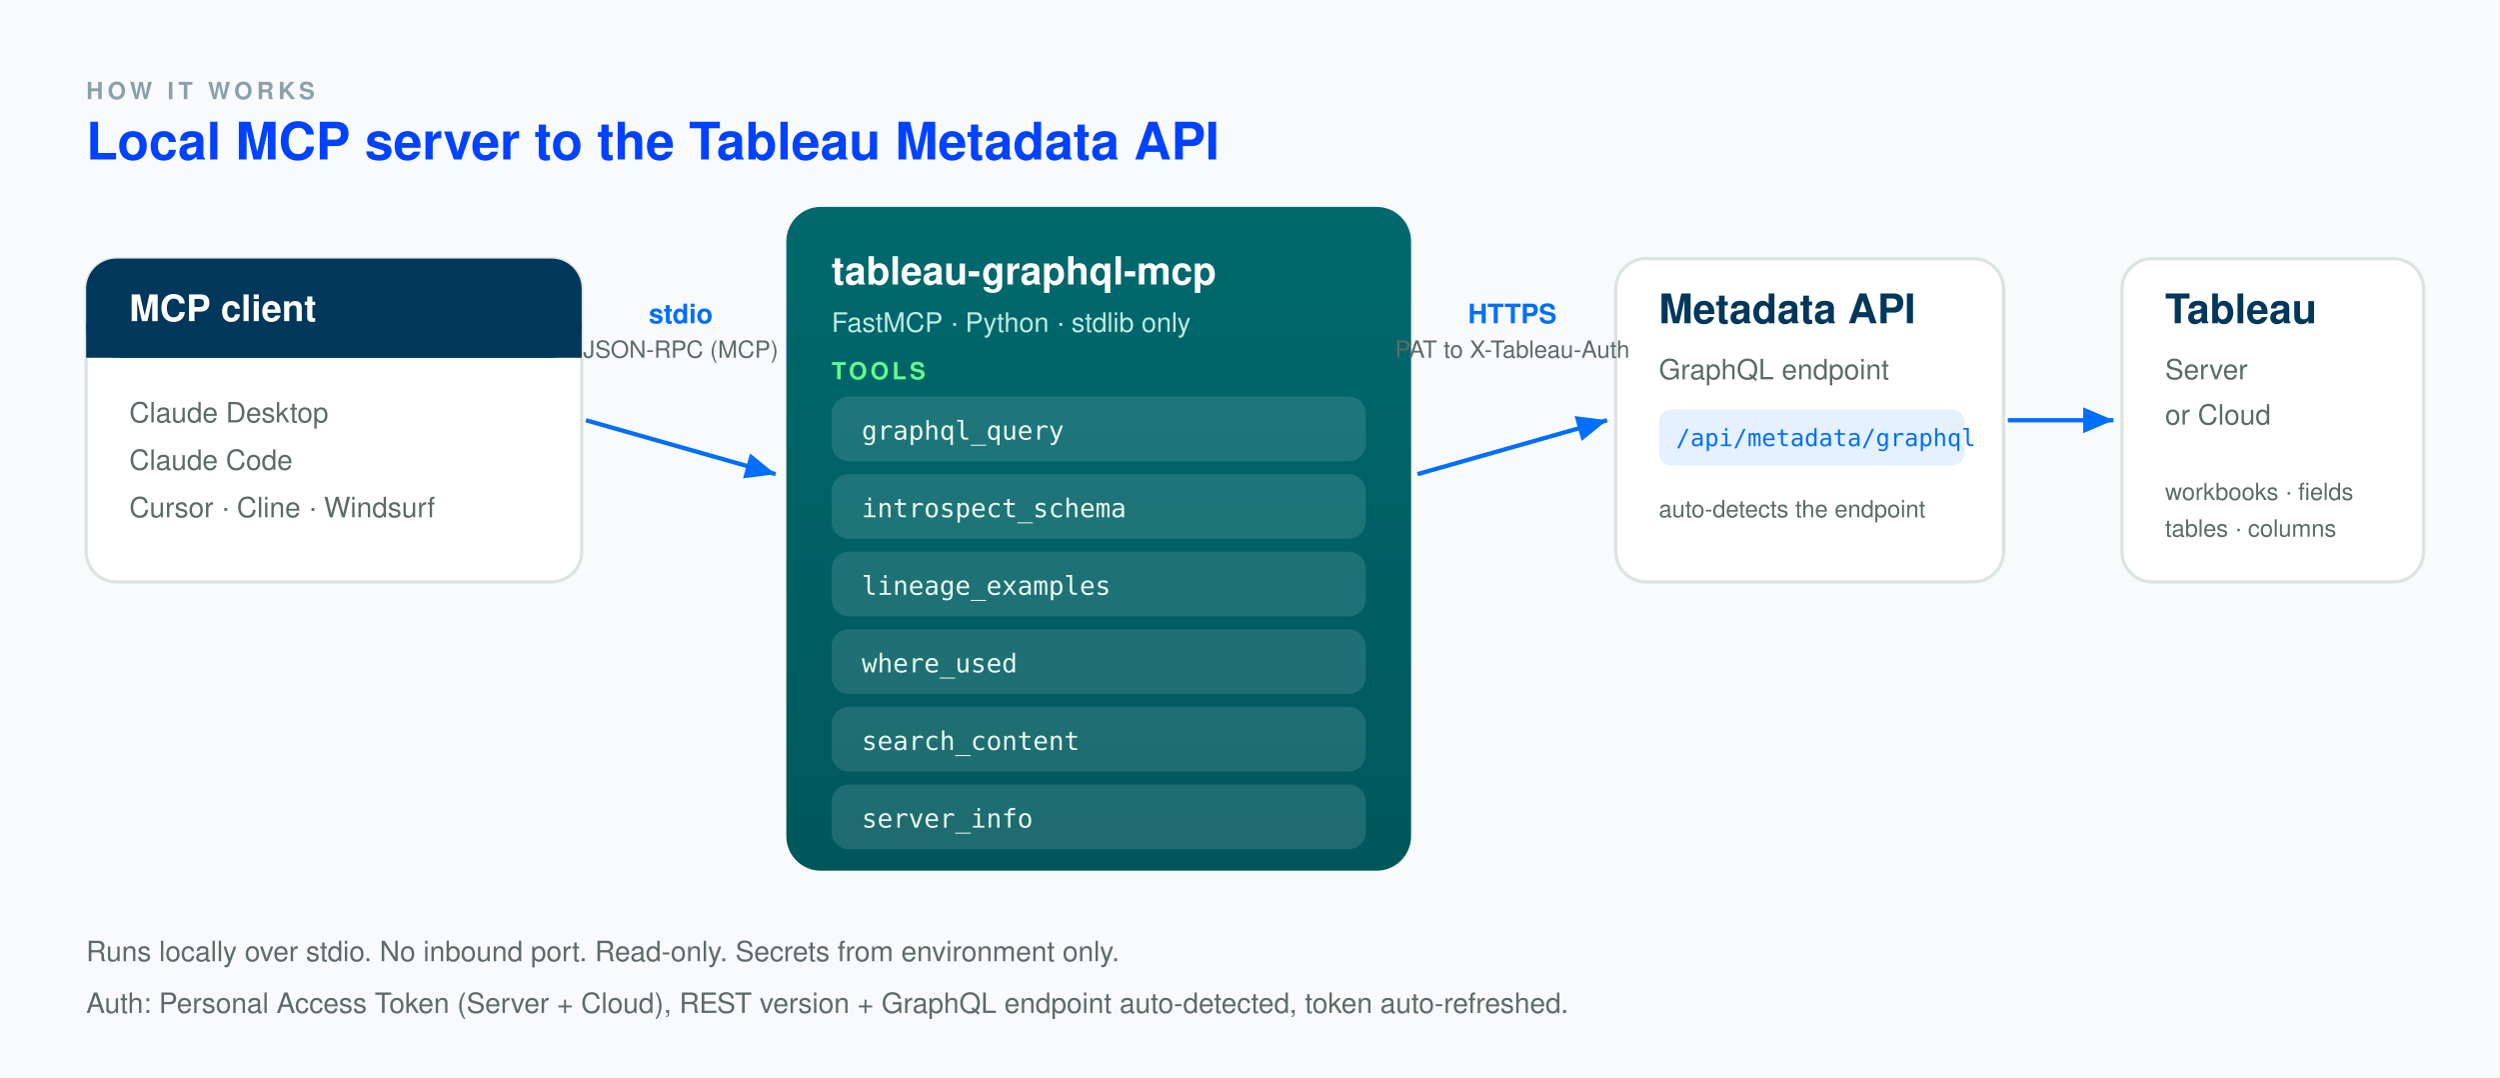
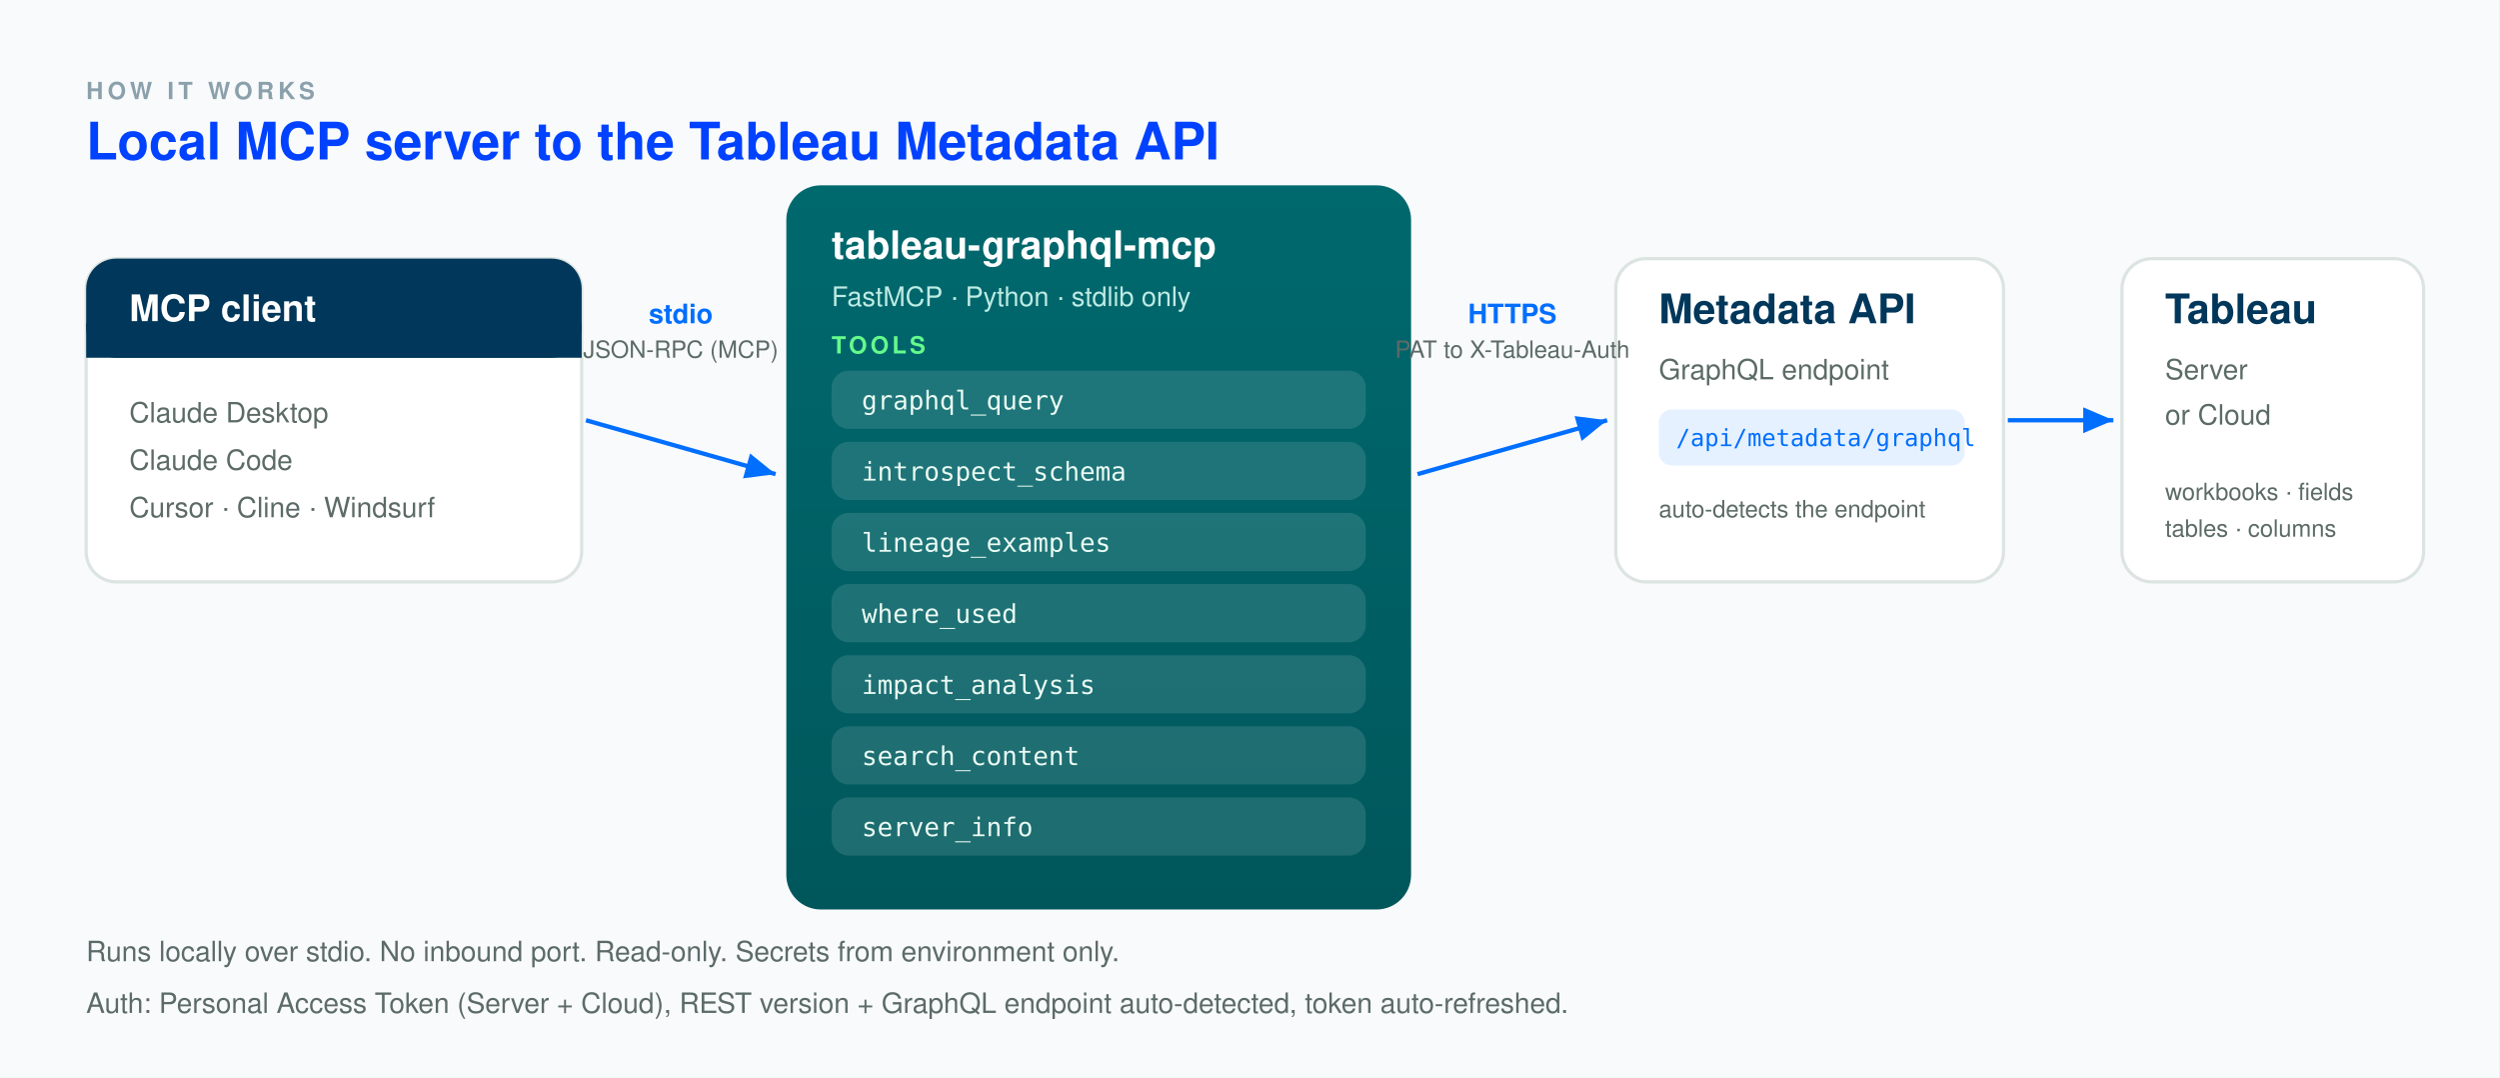
<svg xmlns="http://www.w3.org/2000/svg" viewBox="0 0 1160 500" width="1160" height="500" font-family="'Segoe UI',Helvetica,Arial,sans-serif" role="img" aria-label="Architecture diagram">
  <defs>
    <linearGradient id="hero" x1="0" y1="0" x2="0" y2="1">
      <stop offset="0" stop-color="#00696E" />
      <stop offset="1" stop-color="#00575B" />
    </linearGradient>
    <marker id="arrow" markerWidth="10" markerHeight="10" refX="7" refY="3" orient="auto">
      <path d="M0,0 L7,3 L0,6 Z" fill="#006EFF" />
    </marker>
    <style>
      .card{fill:#fff;stroke:#DCE4E1;stroke-width:1.5}
      .h{font-size:19px;font-weight:600;fill:#00375A}
      .s{font-size:13px;fill:#5C6B67}
      .lbl{font-size:12.5px;font-weight:600;fill:#006EFF}
      .lbls{font-size:11px;fill:#5C6B67}
      .eyebrow{font-size:11px;font-weight:600;letter-spacing:2px;fill:#8AA0AB}
      .tool{font-size:12px;font-weight:500;fill:#EAFBF3;font-family:'JetBrains Mono',ui-monospace,monospace}
    </style>
  </defs>
  <rect width="1160" height="500" fill="#F8FAFC" />
  <text x="40" y="46" class="eyebrow">HOW IT WORKS</text>
  <text x="40" y="74" font-size="24" font-weight="600" fill="#0042FF">Local MCP server to the Tableau Metadata API</text>
  <g>
    <rect x="40" y="120" width="230" height="150" rx="14" class="card" />
    <rect x="40" y="120" width="230" height="46" rx="14" fill="#00375A" />
    <rect x="40" y="150" width="230" height="16" fill="#00375A" />
    <text x="60" y="149" font-size="17" font-weight="600" fill="#fff">MCP client</text>
    <text x="60" y="196" class="s">Claude Desktop</text>
    <text x="60" y="218" class="s">Claude Code</text>
    <text x="60" y="240" class="s">Cursor · Cline · Windsurf</text>
  </g>
  <g>
-     <rect x="365" y="96" width="290" height="308" rx="16" fill="url(#hero)" />
-     <text x="386" y="132" font-size="18" font-weight="600" fill="#fff">tableau-graphql-mcp</text>
-     <text x="386" y="154" font-size="12.5" fill="#BEEBE4">FastMCP · Python · stdlib only</text>
-     <text x="386" y="176" font-size="11" font-weight="600" letter-spacing="1.5" fill="#64FA8C">TOOLS</text>
+     <rect x="365" y="86" width="290" height="336" rx="16" fill="url(#hero)" />
+     <text x="386" y="120" font-size="18" font-weight="600" fill="#fff">tableau-graphql-mcp</text>
+     <text x="386" y="142" font-size="12.5" fill="#BEEBE4">FastMCP · Python · stdlib only</text>
+     <text x="386" y="164" font-size="11" font-weight="600" letter-spacing="1.5" fill="#64FA8C">TOOLS</text>
    <g>
-       <rect x="386" y="184" width="248" height="30" rx="8" fill="#ffffff" opacity="0.12" />
-       <text x="400" y="204" class="tool">graphql_query</text>
-       <rect x="386" y="220" width="248" height="30" rx="8" fill="#ffffff" opacity="0.12" />
-       <text x="400" y="240" class="tool">introspect_schema</text>
-       <rect x="386" y="256" width="248" height="30" rx="8" fill="#ffffff" opacity="0.12" />
-       <text x="400" y="276" class="tool">lineage_examples</text>
-       <rect x="386" y="292" width="248" height="30" rx="8" fill="#ffffff" opacity="0.12" />
-       <text x="400" y="312" class="tool">where_used</text>
-       <rect x="386" y="328" width="248" height="30" rx="8" fill="#ffffff" opacity="0.12" />
-       <text x="400" y="348" class="tool">search_content</text>
-       <rect x="386" y="364" width="248" height="30" rx="8" fill="#ffffff" opacity="0.12" />
-       <text x="400" y="384" class="tool">server_info</text>
+       <rect x="386" y="172" width="248" height="27" rx="8" fill="#ffffff" opacity="0.12" />
+       <text x="400" y="190" class="tool">graphql_query</text>
+       <rect x="386" y="205" width="248" height="27" rx="8" fill="#ffffff" opacity="0.12" />
+       <text x="400" y="223" class="tool">introspect_schema</text>
+       <rect x="386" y="238" width="248" height="27" rx="8" fill="#ffffff" opacity="0.12" />
+       <text x="400" y="256" class="tool">lineage_examples</text>
+       <rect x="386" y="271" width="248" height="27" rx="8" fill="#ffffff" opacity="0.12" />
+       <text x="400" y="289" class="tool">where_used</text>
+       <rect x="386" y="304" width="248" height="27" rx="8" fill="#ffffff" opacity="0.12" />
+       <text x="400" y="322" class="tool">impact_analysis</text>
+       <rect x="386" y="337" width="248" height="27" rx="8" fill="#ffffff" opacity="0.12" />
+       <text x="400" y="355" class="tool">search_content</text>
+       <rect x="386" y="370" width="248" height="27" rx="8" fill="#ffffff" opacity="0.12" />
+       <text x="400" y="388" class="tool">server_info</text>
    </g>
  </g>
  <g>
    <rect x="750" y="120" width="180" height="150" rx="14" class="card" />
    <text x="770" y="150" class="h">Metadata API</text>
    <text x="770" y="176" class="s">GraphQL endpoint</text>
    <rect x="770" y="190" width="142" height="26" rx="6" fill="#E5F1FF" />
    <text x="778" y="207" font-size="11" fill="#006EFF" font-family="'JetBrains Mono',ui-monospace,monospace">/api/metadata/graphql</text>
    <text x="770" y="240" class="lbls">auto-detects the endpoint</text>
  </g>
  <g>
    <rect x="985" y="120" width="140" height="150" rx="14" class="card" />
    <text x="1005" y="150" class="h">Tableau</text>
    <text x="1005" y="176" class="s">Server</text>
    <text x="1005" y="197" class="s">or Cloud</text>
    <text x="1005" y="232" class="lbls">workbooks · fields</text>
    <text x="1005" y="249" class="lbls">tables · columns</text>
  </g>
  <line x1="272" y1="195" x2="360" y2="220" stroke="#006EFF" stroke-width="2" marker-end="url(#arrow)" />
  <line x1="658" y1="220" x2="746" y2="195" stroke="#006EFF" stroke-width="2" marker-end="url(#arrow)" />
  <line x1="932" y1="195" x2="981" y2="195" stroke="#006EFF" stroke-width="2" marker-end="url(#arrow)" />
  <text x="316" y="150" text-anchor="middle" class="lbl">stdio</text>
  <text x="316" y="166" text-anchor="middle" class="lbls">JSON-RPC (MCP)</text>
  <text x="702" y="150" text-anchor="middle" class="lbl">HTTPS</text>
  <text x="702" y="166" text-anchor="middle" class="lbls">PAT to X-Tableau-Auth</text>
  <text x="40" y="446" class="s">Runs locally over stdio. No inbound port. Read-only. Secrets from environment only.</text>
  <text x="40" y="470" class="s">Auth: Personal Access Token (Server + Cloud), REST version + GraphQL endpoint auto-detected, token auto-refreshed.</text>
</svg>
